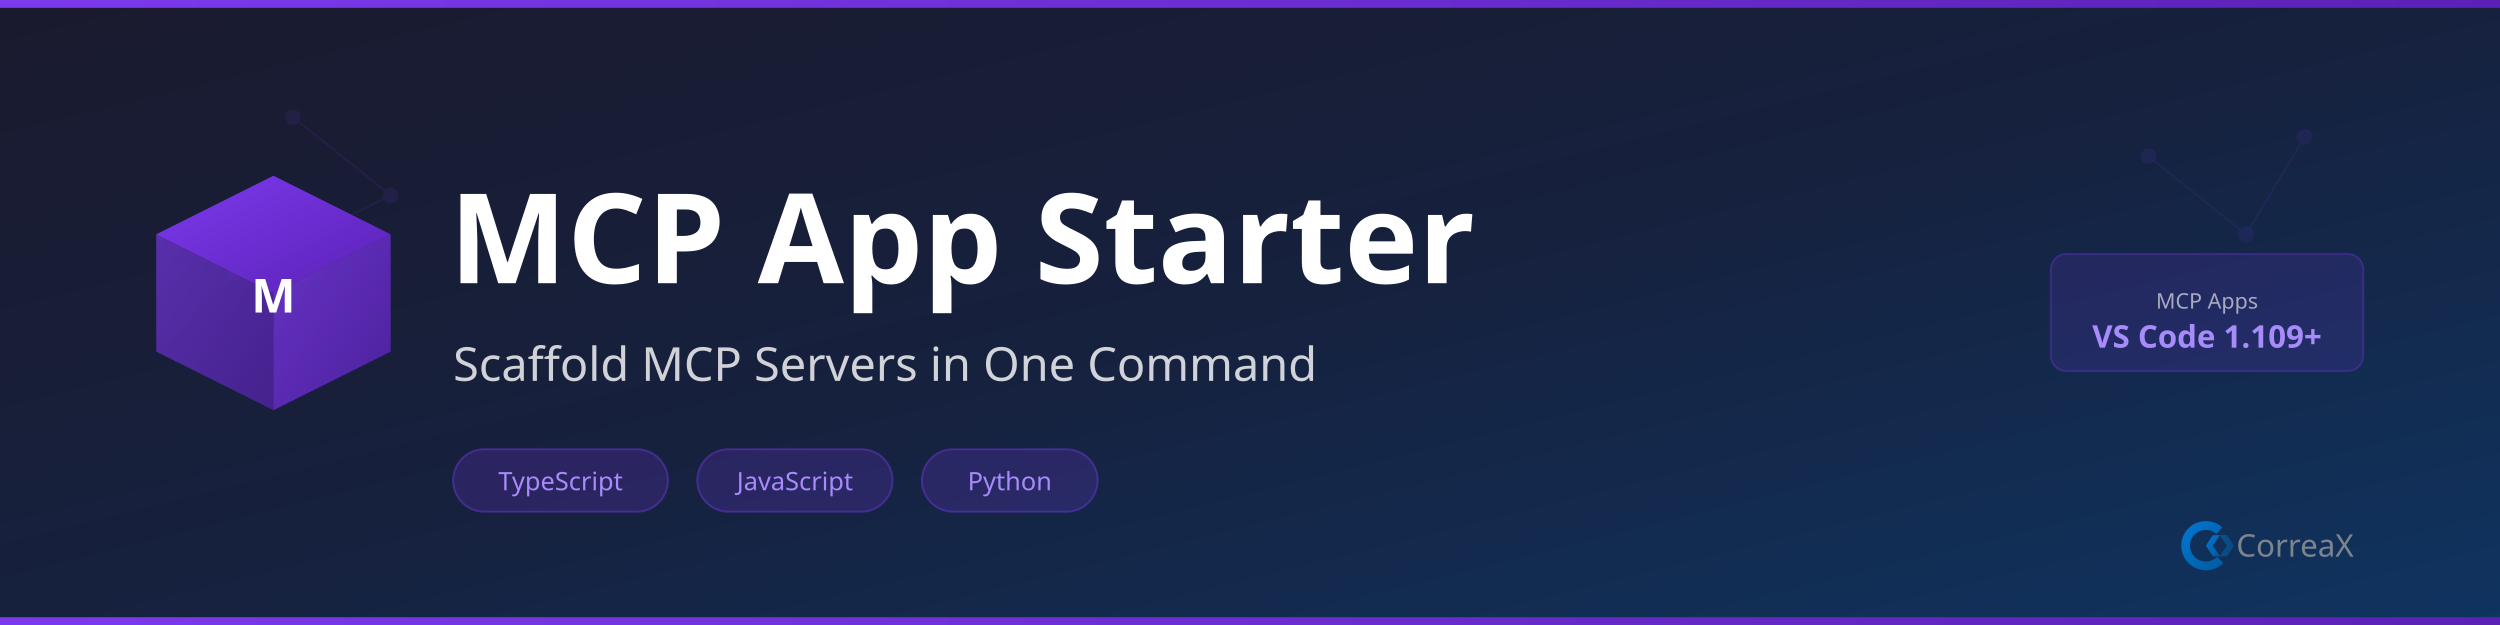
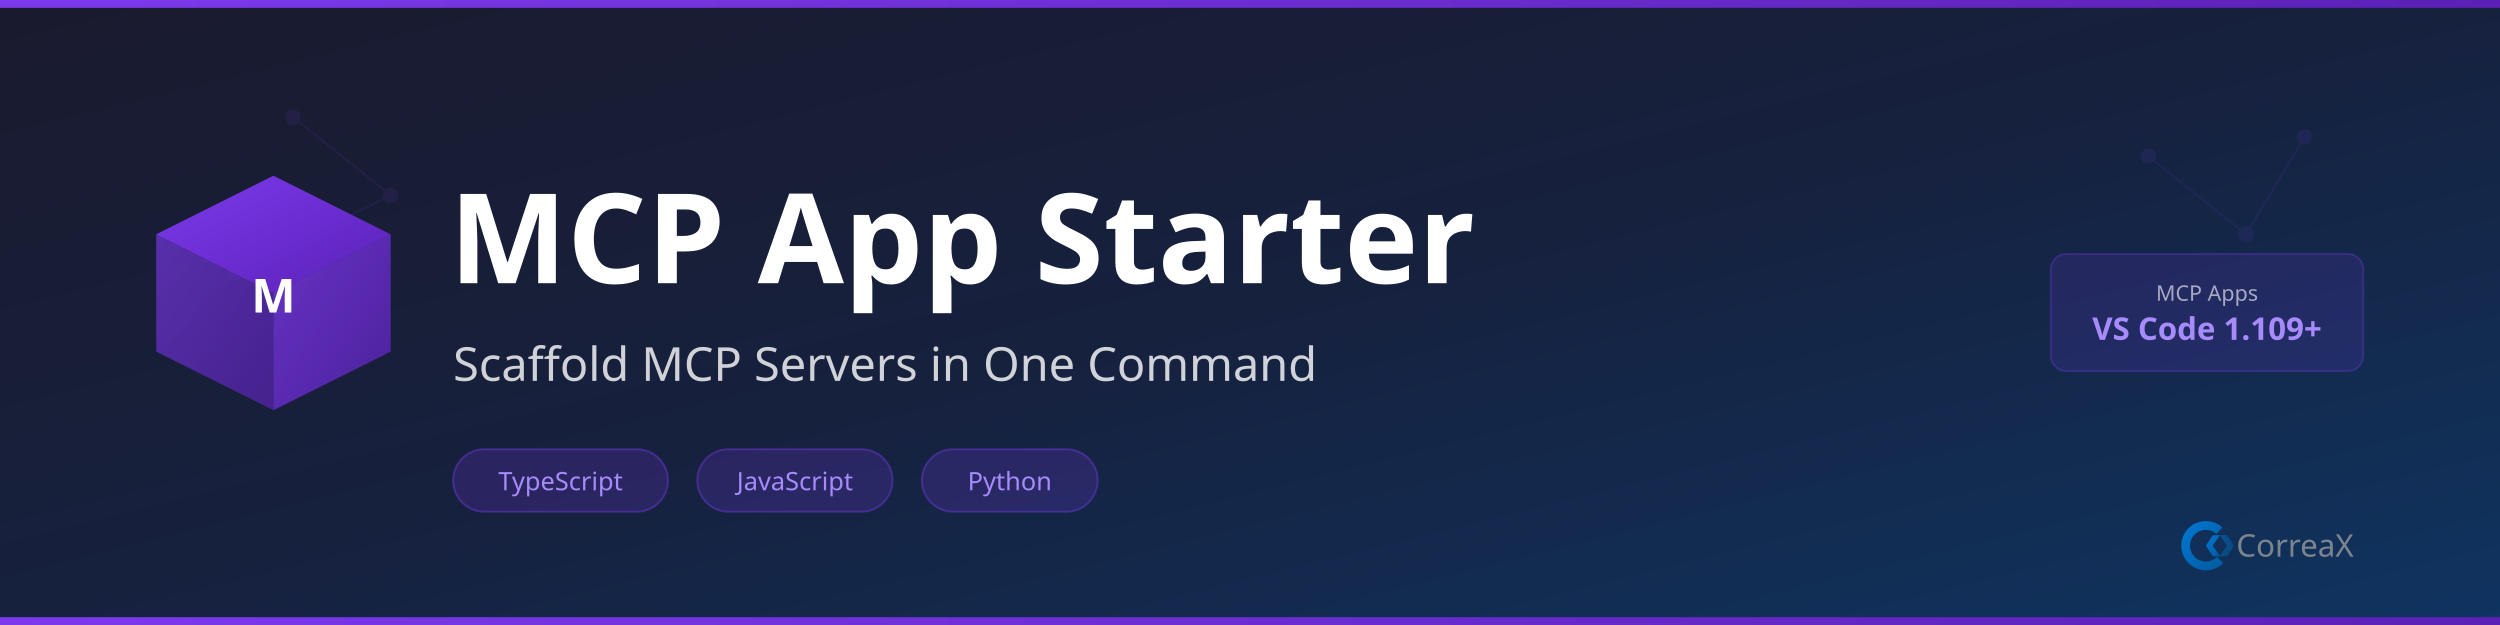
<svg xmlns="http://www.w3.org/2000/svg" viewBox="0 0 1280 320">
  <defs>
    <linearGradient id="bgGrad" x1="0%" y1="0%" x2="100%" y2="100%">
      <stop offset="0%" stop-color="#1a1a2e" />
      <stop offset="50%" stop-color="#16213e" />
      <stop offset="100%" stop-color="#0f3460" />
    </linearGradient>
    <linearGradient id="accentGrad" x1="0%" y1="0%" x2="100%" y2="0%">
      <stop offset="0%" stop-color="#7c3aed" />
      <stop offset="100%" stop-color="#5b21b6" />
    </linearGradient>
    <linearGradient id="cubeGrad" x1="0%" y1="0%" x2="100%" y2="100%">
      <stop offset="0%" stop-color="#7c3aed" />
      <stop offset="100%" stop-color="#5b21b6" />
    </linearGradient>
    <linearGradient id="cxGrad" x1="0%" y1="0%" x2="100%" y2="100%">
      <stop offset="0%" stop-color="#0078d4" />
      <stop offset="100%" stop-color="#005a9e" />
    </linearGradient>
  </defs>
  <rect width="1280" height="320" fill="url(#bgGrad)" />
  <rect x="0" y="0" width="1280" height="4" fill="url(#accentGrad)" />
  <rect x="0" y="316" width="1280" height="4" fill="url(#accentGrad)" />
  <g opacity="0.1">
    <circle cx="150" cy="60" r="4" fill="#7c3aed" />
    <circle cx="200" cy="100" r="4" fill="#7c3aed" />
    <circle cx="120" cy="140" r="4" fill="#7c3aed" />
    <line x1="150" y1="60" x2="200" y2="100" stroke="#7c3aed" stroke-width="1" />
    <line x1="200" y1="100" x2="120" y2="140" stroke="#7c3aed" stroke-width="1" />
    <circle cx="1100" cy="80" r="4" fill="#7c3aed" />
    <circle cx="1150" cy="120" r="4" fill="#7c3aed" />
    <circle cx="1180" cy="70" r="4" fill="#7c3aed" />
    <line x1="1100" y1="80" x2="1150" y2="120" stroke="#7c3aed" stroke-width="1" />
    <line x1="1150" y1="120" x2="1180" y2="70" stroke="#7c3aed" stroke-width="1" />
  </g>
  <g transform="translate(80, 90)">
    <path d="M60 0 L120 30 L120 90 L60 120 L0 90 L0 30 Z" fill="url(#cubeGrad)" opacity="0.3" />
    <path d="M60 0 L120 30 L60 60 L0 30 Z" fill="url(#cubeGrad)" />
    <path d="M60 60 L120 30 L120 90 L60 120 Z" fill="url(#cubeGrad)" opacity="0.7" />
    <path d="M0 30 L60 60 L60 120 L0 90 Z" fill="url(#cubeGrad)" opacity="0.5" />
    <text x="60" y="70" text-anchor="middle" font-family="Segoe UI, system-ui, sans-serif" font-size="24" font-weight="700" fill="#ffffff">M</text>
  </g>
  <text x="230" y="145" font-family="Segoe UI, system-ui, sans-serif" font-size="64" font-weight="700" fill="#ffffff">
    MCP App Starter
  </text>
  <text x="232" y="195" font-family="Segoe UI, system-ui, sans-serif" font-size="24" fill="rgba(255,255,255,0.8)">
    Scaffold MCP Servers in One Command
  </text>
  <g transform="translate(232, 230)">
    <rect x="0" y="0" width="110" height="32" rx="16" fill="rgba(124,58,237,0.2)" stroke="rgba(124,58,237,0.4)" stroke-width="1" />
    <text x="55" y="21" text-anchor="middle" font-family="Segoe UI, system-ui, sans-serif" font-size="13" fill="#a78bfa">TypeScript</text>
    <rect x="125" y="0" width="100" height="32" rx="16" fill="rgba(124,58,237,0.2)" stroke="rgba(124,58,237,0.4)" stroke-width="1" />
    <text x="175" y="21" text-anchor="middle" font-family="Segoe UI, system-ui, sans-serif" font-size="13" fill="#a78bfa">JavaScript</text>
    <rect x="240" y="0" width="90" height="32" rx="16" fill="rgba(124,58,237,0.2)" stroke="rgba(124,58,237,0.4)" stroke-width="1" />
    <text x="285" y="21" text-anchor="middle" font-family="Segoe UI, system-ui, sans-serif" font-size="13" fill="#a78bfa">Python</text>
  </g>
  <g transform="translate(1050, 130)">
    <rect x="0" y="0" width="160" height="60" rx="8" fill="rgba(124,58,237,0.15)" stroke="rgba(124,58,237,0.3)" stroke-width="1" />
-     <text x="80" y="28" text-anchor="middle" font-family="Segoe UI, system-ui, sans-serif" font-size="11" fill="rgba(255,255,255,0.6)">MCP Apps</text>
-     <text x="80" y="48" text-anchor="middle" font-family="Segoe UI, system-ui, sans-serif" font-size="16" font-weight="600" fill="#a78bfa">VS Code 1.109+</text>
+     <text x="80" y="24" text-anchor="middle" font-family="Segoe UI, system-ui, sans-serif" font-size="11" fill="rgba(255,255,255,0.6)">MCP Apps</text>
+     <text x="80" y="44" text-anchor="middle" font-family="Segoe UI, system-ui, sans-serif" font-size="16" font-weight="600" fill="#a78bfa">VS Code 1.109+</text>
  </g>
  <g transform="translate(1115, 265)">
    <g transform="scale(0.9)">
      <path d="M16 2C8.268 2 2 8.268 2 16s6.268 14 14 14c3.866 0 7.389-1.568 9.928-4.1l-3.535-3.536A9.002 9.002 0 0116 25c-4.97 0-9-4.03-9-9s4.03-9 9-9c2.29 0 4.38.857 5.971 2.268l3.464-3.639C22.993 3.352 19.66 2 16 2z" fill="url(#cxGrad)" />
      <path d="M20 10l-4 6 4 6h4l-4-6 4-6h-4z" fill="url(#cxGrad)" />
      <path d="M24 10l4 6-4 6h4l4-6-4-6h-4z" fill="url(#cxGrad)" opacity="0.5" />
    </g>
    <text x="30" y="20" font-family="Segoe UI, system-ui, sans-serif" font-size="16" fill="rgba(160,160,160,0.75)">CorreaX</text>
  </g>
</svg>
